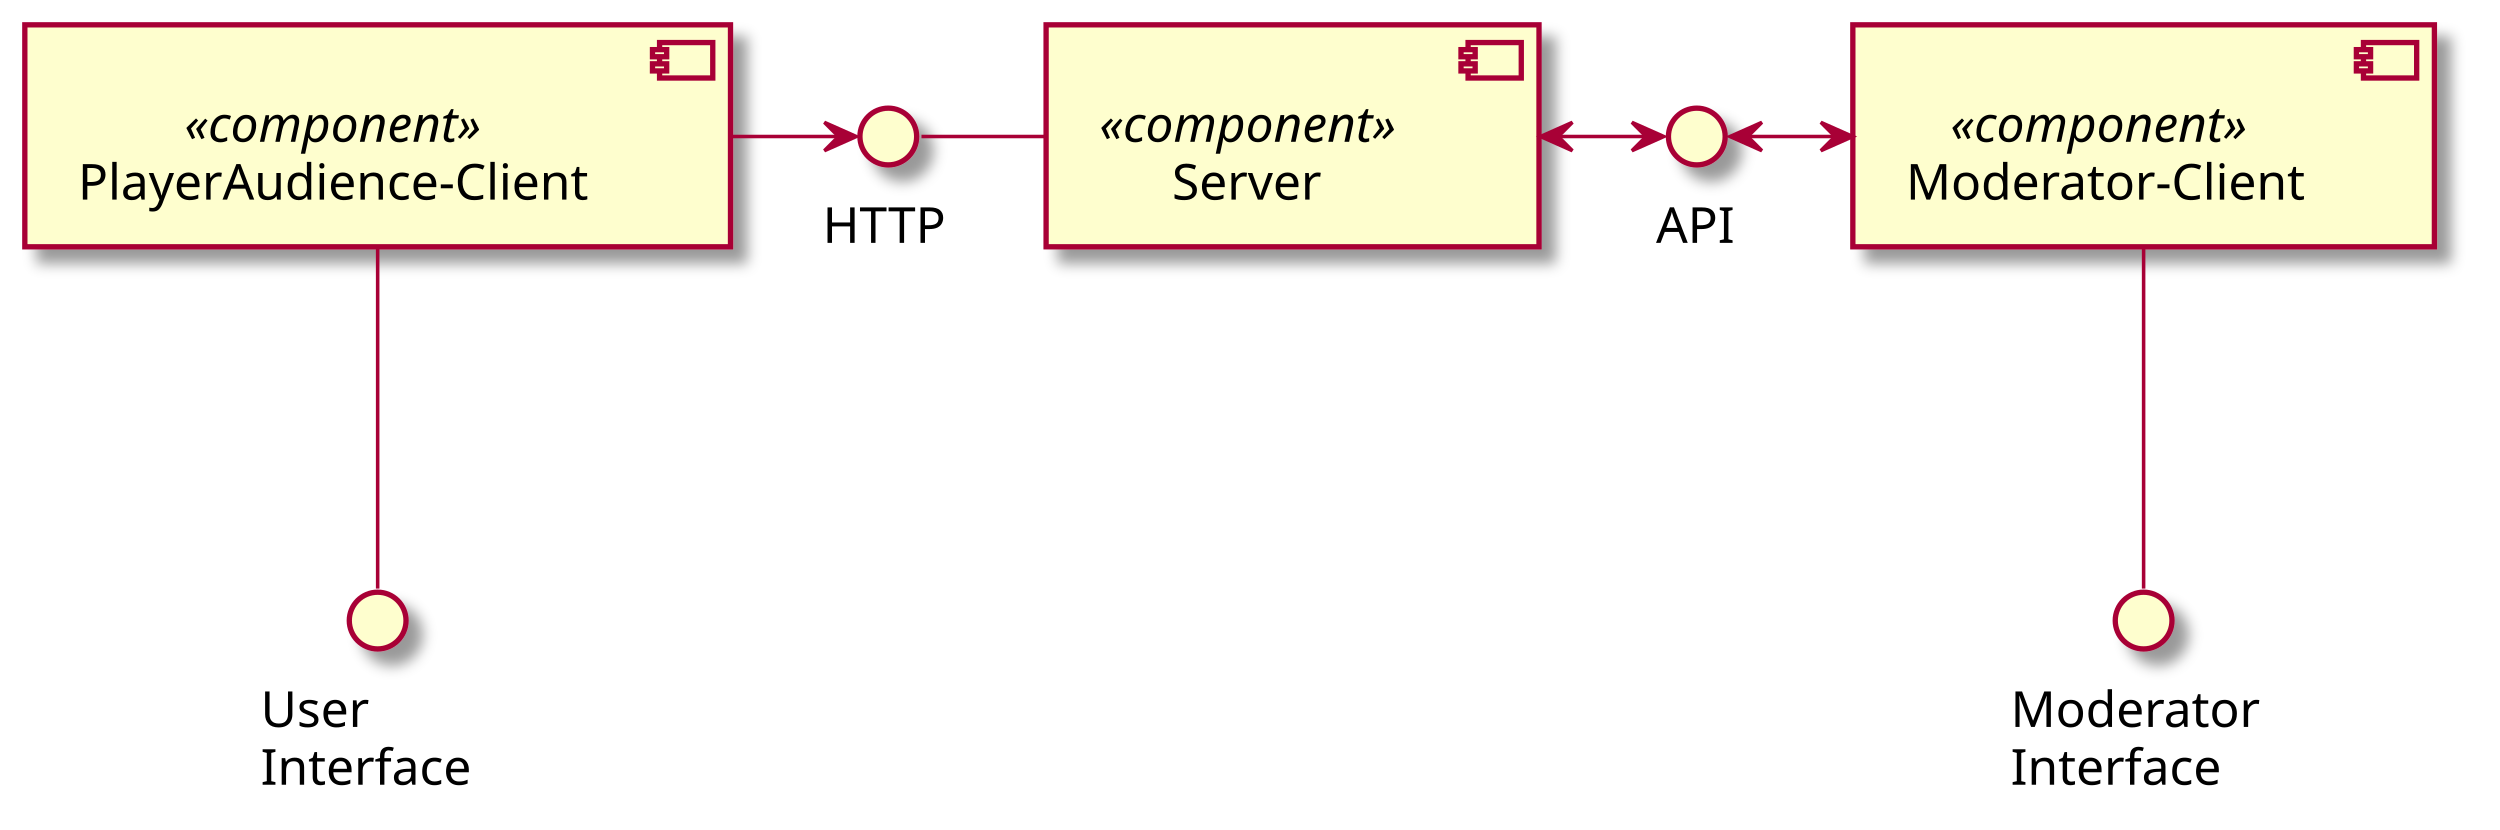
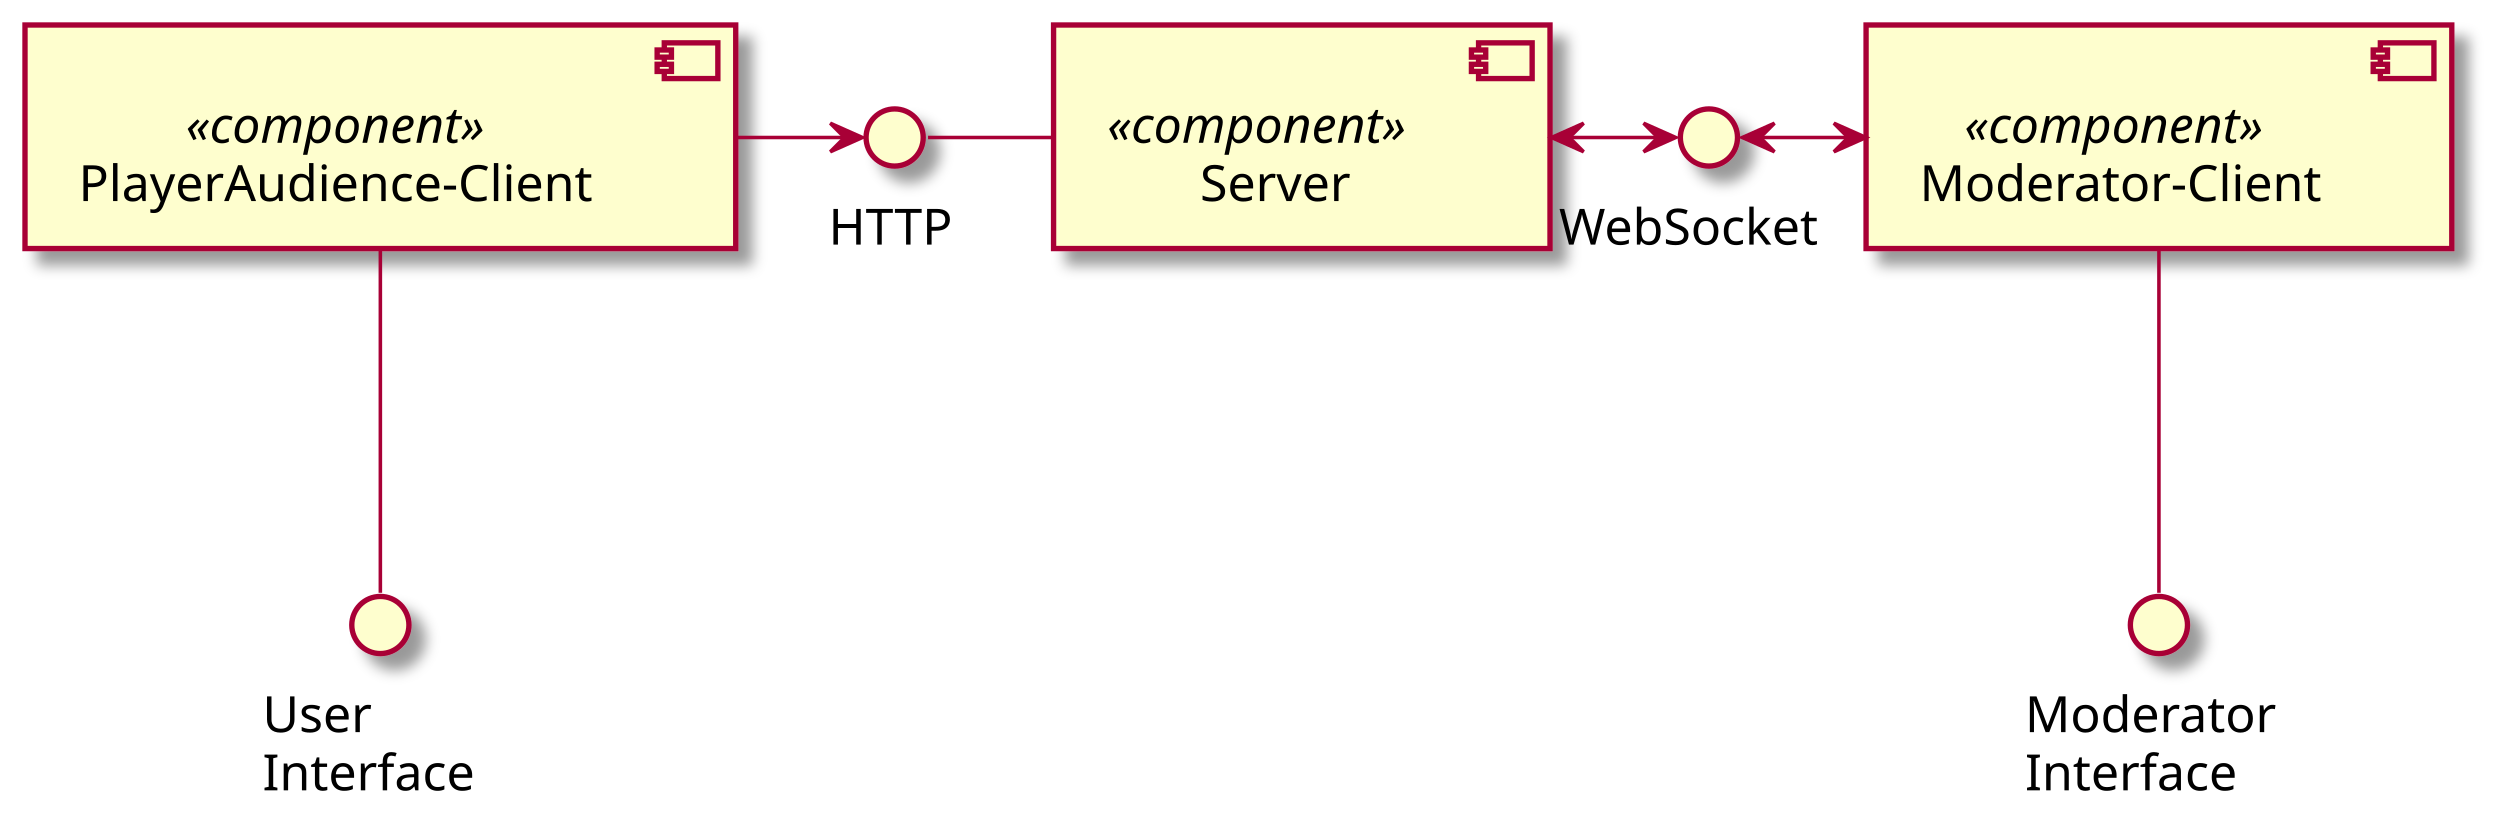
- <svg xmlns="http://www.w3.org/2000/svg" contentScriptType="application/ecmascript" contentStyleType="text/css" height="234px" preserveAspectRatio="none" style="width:705px;height:234px;" version="1.1" viewBox="0 0 705 234" width="705px" zoomAndPan="magnify">
+ <svg xmlns="http://www.w3.org/2000/svg" contentScriptType="application/ecmascript" contentStyleType="text/css" height="229px" preserveAspectRatio="none" style="width:700px;height:229px;" version="1.1" viewBox="0 0 700 229" width="700px" zoomAndPan="magnify">
  <defs>
-     <filter height="300%" id="fsv5kj48noae" width="300%" x="-1" y="-1">
+     <filter height="300%" id="fje1aw8hcv5aj" width="300%" x="-1" y="-1">
      <feGaussianBlur result="blurOut" stdDeviation="2.0" />
      <feColorMatrix in="blurOut" result="blurOut2" type="matrix" values="0 0 0 0 0 0 0 0 0 0 0 0 0 0 0 0 0 0 .4 0" />
      <feOffset dx="4.0" dy="4.0" in="blurOut2" result="blurOut3" />
      <feBlend in="SourceGraphic" in2="blurOut3" mode="normal" />
    </filter>
  </defs>
  <g>
-     <ellipse cx="250.5" cy="38.5" fill="#FEFECE" filter="url(#fsv5kj48noae)" rx="8" ry="8" style="stroke: #A80036; stroke-width: 1.5;" />
+     <ellipse cx="250.5" cy="38.5" fill="#FEFECE" filter="url(#fje1aw8hcv5aj)" rx="8" ry="8" style="stroke: #A80036; stroke-width: 1.5;" />
    <text fill="#000000" font-family="sans-serif" font-size="14" lengthAdjust="spacingAndGlyphs" textLength="37" x="232" y="68.495">HTTP</text>
-     <ellipse cx="478.5" cy="38.5" fill="#FEFECE" filter="url(#fsv5kj48noae)" rx="8" ry="8" style="stroke: #A80036; stroke-width: 1.5;" />
-     <text fill="#000000" font-family="sans-serif" font-size="14" lengthAdjust="spacingAndGlyphs" textLength="23" x="467" y="68.495">API</text>
-     <ellipse cx="106.5" cy="175" fill="#FEFECE" filter="url(#fsv5kj48noae)" rx="8" ry="8" style="stroke: #A80036; stroke-width: 1.5;" />
+     <ellipse cx="478.5" cy="38.5" fill="#FEFECE" filter="url(#fje1aw8hcv5aj)" rx="8" ry="8" style="stroke: #A80036; stroke-width: 1.5;" />
+     <text fill="#000000" font-family="sans-serif" font-size="14" lengthAdjust="spacingAndGlyphs" textLength="84" x="436.5" y="68.495">WebSocket</text>
+     <ellipse cx="106.5" cy="175" fill="#FEFECE" filter="url(#fje1aw8hcv5aj)" rx="8" ry="8" style="stroke: #A80036; stroke-width: 1.5;" />
    <text fill="#000000" font-family="sans-serif" font-size="14" lengthAdjust="spacingAndGlyphs" textLength="31" x="73.5" y="204.995">User</text>
    <text fill="#000000" font-family="sans-serif" font-size="14" lengthAdjust="spacingAndGlyphs" textLength="66" x="73.5" y="221.292">Interface</text>
-     <ellipse cx="604.5" cy="175" fill="#FEFECE" filter="url(#fsv5kj48noae)" rx="8" ry="8" style="stroke: #A80036; stroke-width: 1.5;" />
+     <ellipse cx="604.5" cy="175" fill="#FEFECE" filter="url(#fje1aw8hcv5aj)" rx="8" ry="8" style="stroke: #A80036; stroke-width: 1.5;" />
    <text fill="#000000" font-family="sans-serif" font-size="14" lengthAdjust="spacingAndGlyphs" textLength="75" x="567" y="204.995">Moderator</text>
    <text fill="#000000" font-family="sans-serif" font-size="14" lengthAdjust="spacingAndGlyphs" textLength="66" x="567" y="221.292">Interface</text>
-     <rect fill="#FEFECE" filter="url(#fsv5kj48noae)" height="62.594" style="stroke: #A80036; stroke-width: 1.5;" width="199" x="7" y="7" />
+     <rect fill="#FEFECE" filter="url(#fje1aw8hcv5aj)" height="62.594" style="stroke: #A80036; stroke-width: 1.5;" width="199" x="7" y="7" />
    <rect fill="#FEFECE" height="10" style="stroke: #A80036; stroke-width: 1.5;" width="15" x="186" y="12" />
    <rect fill="#FEFECE" height="2" style="stroke: #A80036; stroke-width: 1.5;" width="4" x="184" y="14" />
    <rect fill="#FEFECE" height="2" style="stroke: #A80036; stroke-width: 1.5;" width="4" x="184" y="18" />
    <text fill="#000000" font-family="sans-serif" font-size="14" font-style="italic" lengthAdjust="spacingAndGlyphs" textLength="99" x="52" y="39.995">«component»</text>
    <text fill="#000000" font-family="sans-serif" font-size="14" lengthAdjust="spacingAndGlyphs" textLength="159" x="22" y="56.292">PlayerAudience-Client</text>
-     <rect fill="#FEFECE" filter="url(#fsv5kj48noae)" height="62.594" style="stroke: #A80036; stroke-width: 1.5;" width="139" x="295" y="7" />
+     <rect fill="#FEFECE" filter="url(#fje1aw8hcv5aj)" height="62.594" style="stroke: #A80036; stroke-width: 1.5;" width="139" x="295" y="7" />
    <rect fill="#FEFECE" height="10" style="stroke: #A80036; stroke-width: 1.5;" width="15" x="414" y="12" />
    <rect fill="#FEFECE" height="2" style="stroke: #A80036; stroke-width: 1.5;" width="4" x="412" y="14" />
    <rect fill="#FEFECE" height="2" style="stroke: #A80036; stroke-width: 1.5;" width="4" x="412" y="18" />
    <text fill="#000000" font-family="sans-serif" font-size="14" font-style="italic" lengthAdjust="spacingAndGlyphs" textLength="99" x="310" y="39.995">«component»</text>
-     <text fill="#000000" font-family="sans-serif" font-size="14" lengthAdjust="spacingAndGlyphs" textLength="60" x="330.5" y="56.292">Server</text>
-     <rect fill="#FEFECE" filter="url(#fsv5kj48noae)" height="62.594" style="stroke: #A80036; stroke-width: 1.5;" width="164" x="522.5" y="7" />
+     <text fill="#000000" font-family="sans-serif" font-size="14" lengthAdjust="spacingAndGlyphs" textLength="47" x="336" y="56.292">Server</text>
+     <rect fill="#FEFECE" filter="url(#fje1aw8hcv5aj)" height="62.594" style="stroke: #A80036; stroke-width: 1.5;" width="164" x="522.5" y="7" />
    <rect fill="#FEFECE" height="10" style="stroke: #A80036; stroke-width: 1.5;" width="15" x="666.5" y="12" />
    <rect fill="#FEFECE" height="2" style="stroke: #A80036; stroke-width: 1.5;" width="4" x="664.5" y="14" />
    <rect fill="#FEFECE" height="2" style="stroke: #A80036; stroke-width: 1.5;" width="4" x="664.5" y="18" />
    <text fill="#000000" font-family="sans-serif" font-size="14" font-style="italic" lengthAdjust="spacingAndGlyphs" textLength="99" x="550" y="39.995">«component»</text>
    <text fill="#000000" font-family="sans-serif" font-size="14" lengthAdjust="spacingAndGlyphs" textLength="124" x="537.5" y="56.292">Moderator-Client</text>
    <path d="M106.5,70.02 C106.5,101.178 106.5,147.509 106.5,165.978 " fill="none" id="AuCl-ui" style="stroke: #A80036; stroke-width: 1.0;" />
    <path d="M259.852,38.5 C271.434,38.5 283.016,38.5 294.598,38.5 " fill="none" id="http-SeCl" style="stroke: #A80036; stroke-width: 1.0;" />
    <path d="M206.062,38.5 C216.114,38.5 226.166,38.5 236.217,38.5 " fill="none" id="AuCl-to-http" style="stroke: #A80036; stroke-width: 1.0;" />
    <polygon fill="#A80036" points="241.474,38.5,232.474,34.5,236.474,38.5,232.474,42.5,241.474,38.5" style="stroke: #A80036; stroke-width: 1.0;" />
    <path d="M492.992,38.5 C501.132,38.5 509.273,38.5 517.413,38.5 " fill="none" id="api-StPlCl" style="stroke: #A80036; stroke-width: 1.0;" />
    <polygon fill="#A80036" points="522.482,38.5,513.482,34.5,517.482,38.5,513.482,42.5,522.482,38.5" style="stroke: #A80036; stroke-width: 1.0;" />
    <polygon fill="#A80036" points="487.852,38.5,496.852,42.5,492.852,38.5,496.852,34.5,487.852,38.5" style="stroke: #A80036; stroke-width: 1.0;" />
    <path d="M439.578,38.5 C447.755,38.5 455.932,38.5 464.109,38.5 " fill="none" id="SeCl-api" style="stroke: #A80036; stroke-width: 1.0;" />
    <polygon fill="#A80036" points="469.201,38.5,460.201,34.5,464.201,38.5,460.201,42.5,469.201,38.5" style="stroke: #A80036; stroke-width: 1.0;" />
    <polygon fill="#A80036" points="434.414,38.5,443.414,42.5,439.414,38.5,443.414,34.5,434.414,38.5" style="stroke: #A80036; stroke-width: 1.0;" />
    <path d="M604.5,70.02 C604.5,101.178 604.5,147.509 604.5,165.978 " fill="none" id="StPlCl-mi" style="stroke: #A80036; stroke-width: 1.0;" />
  </g>
</svg>
